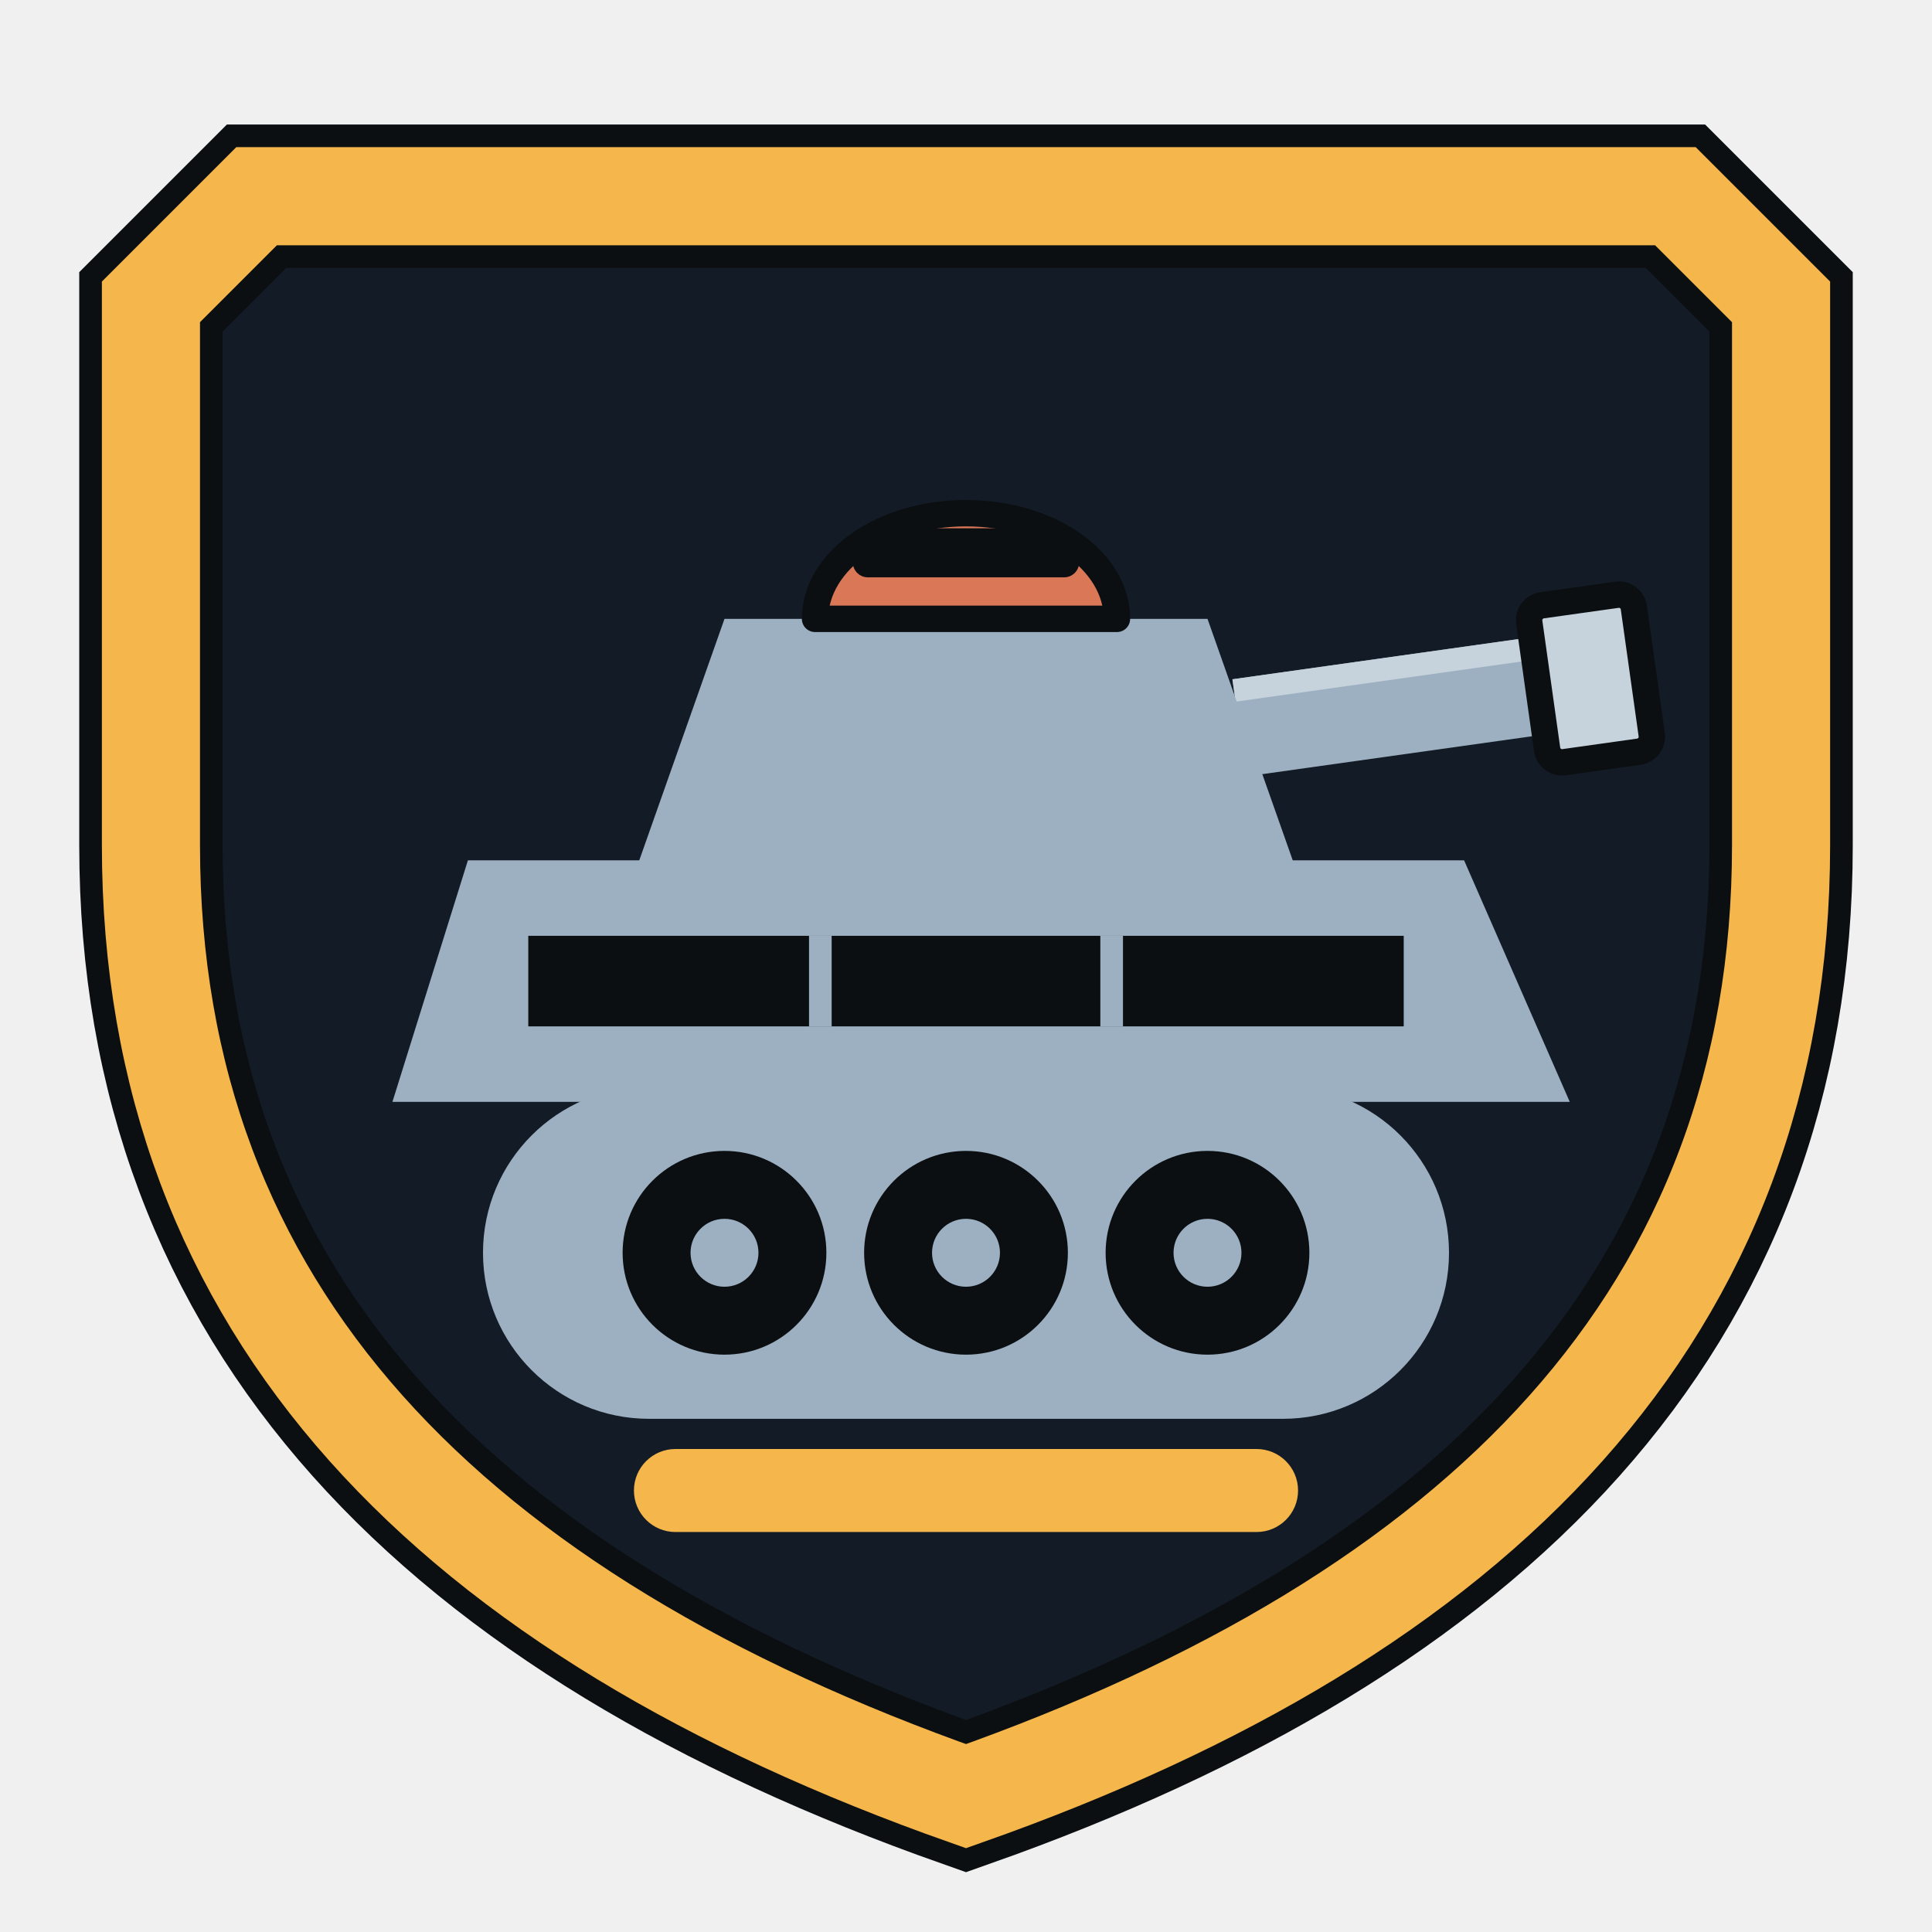
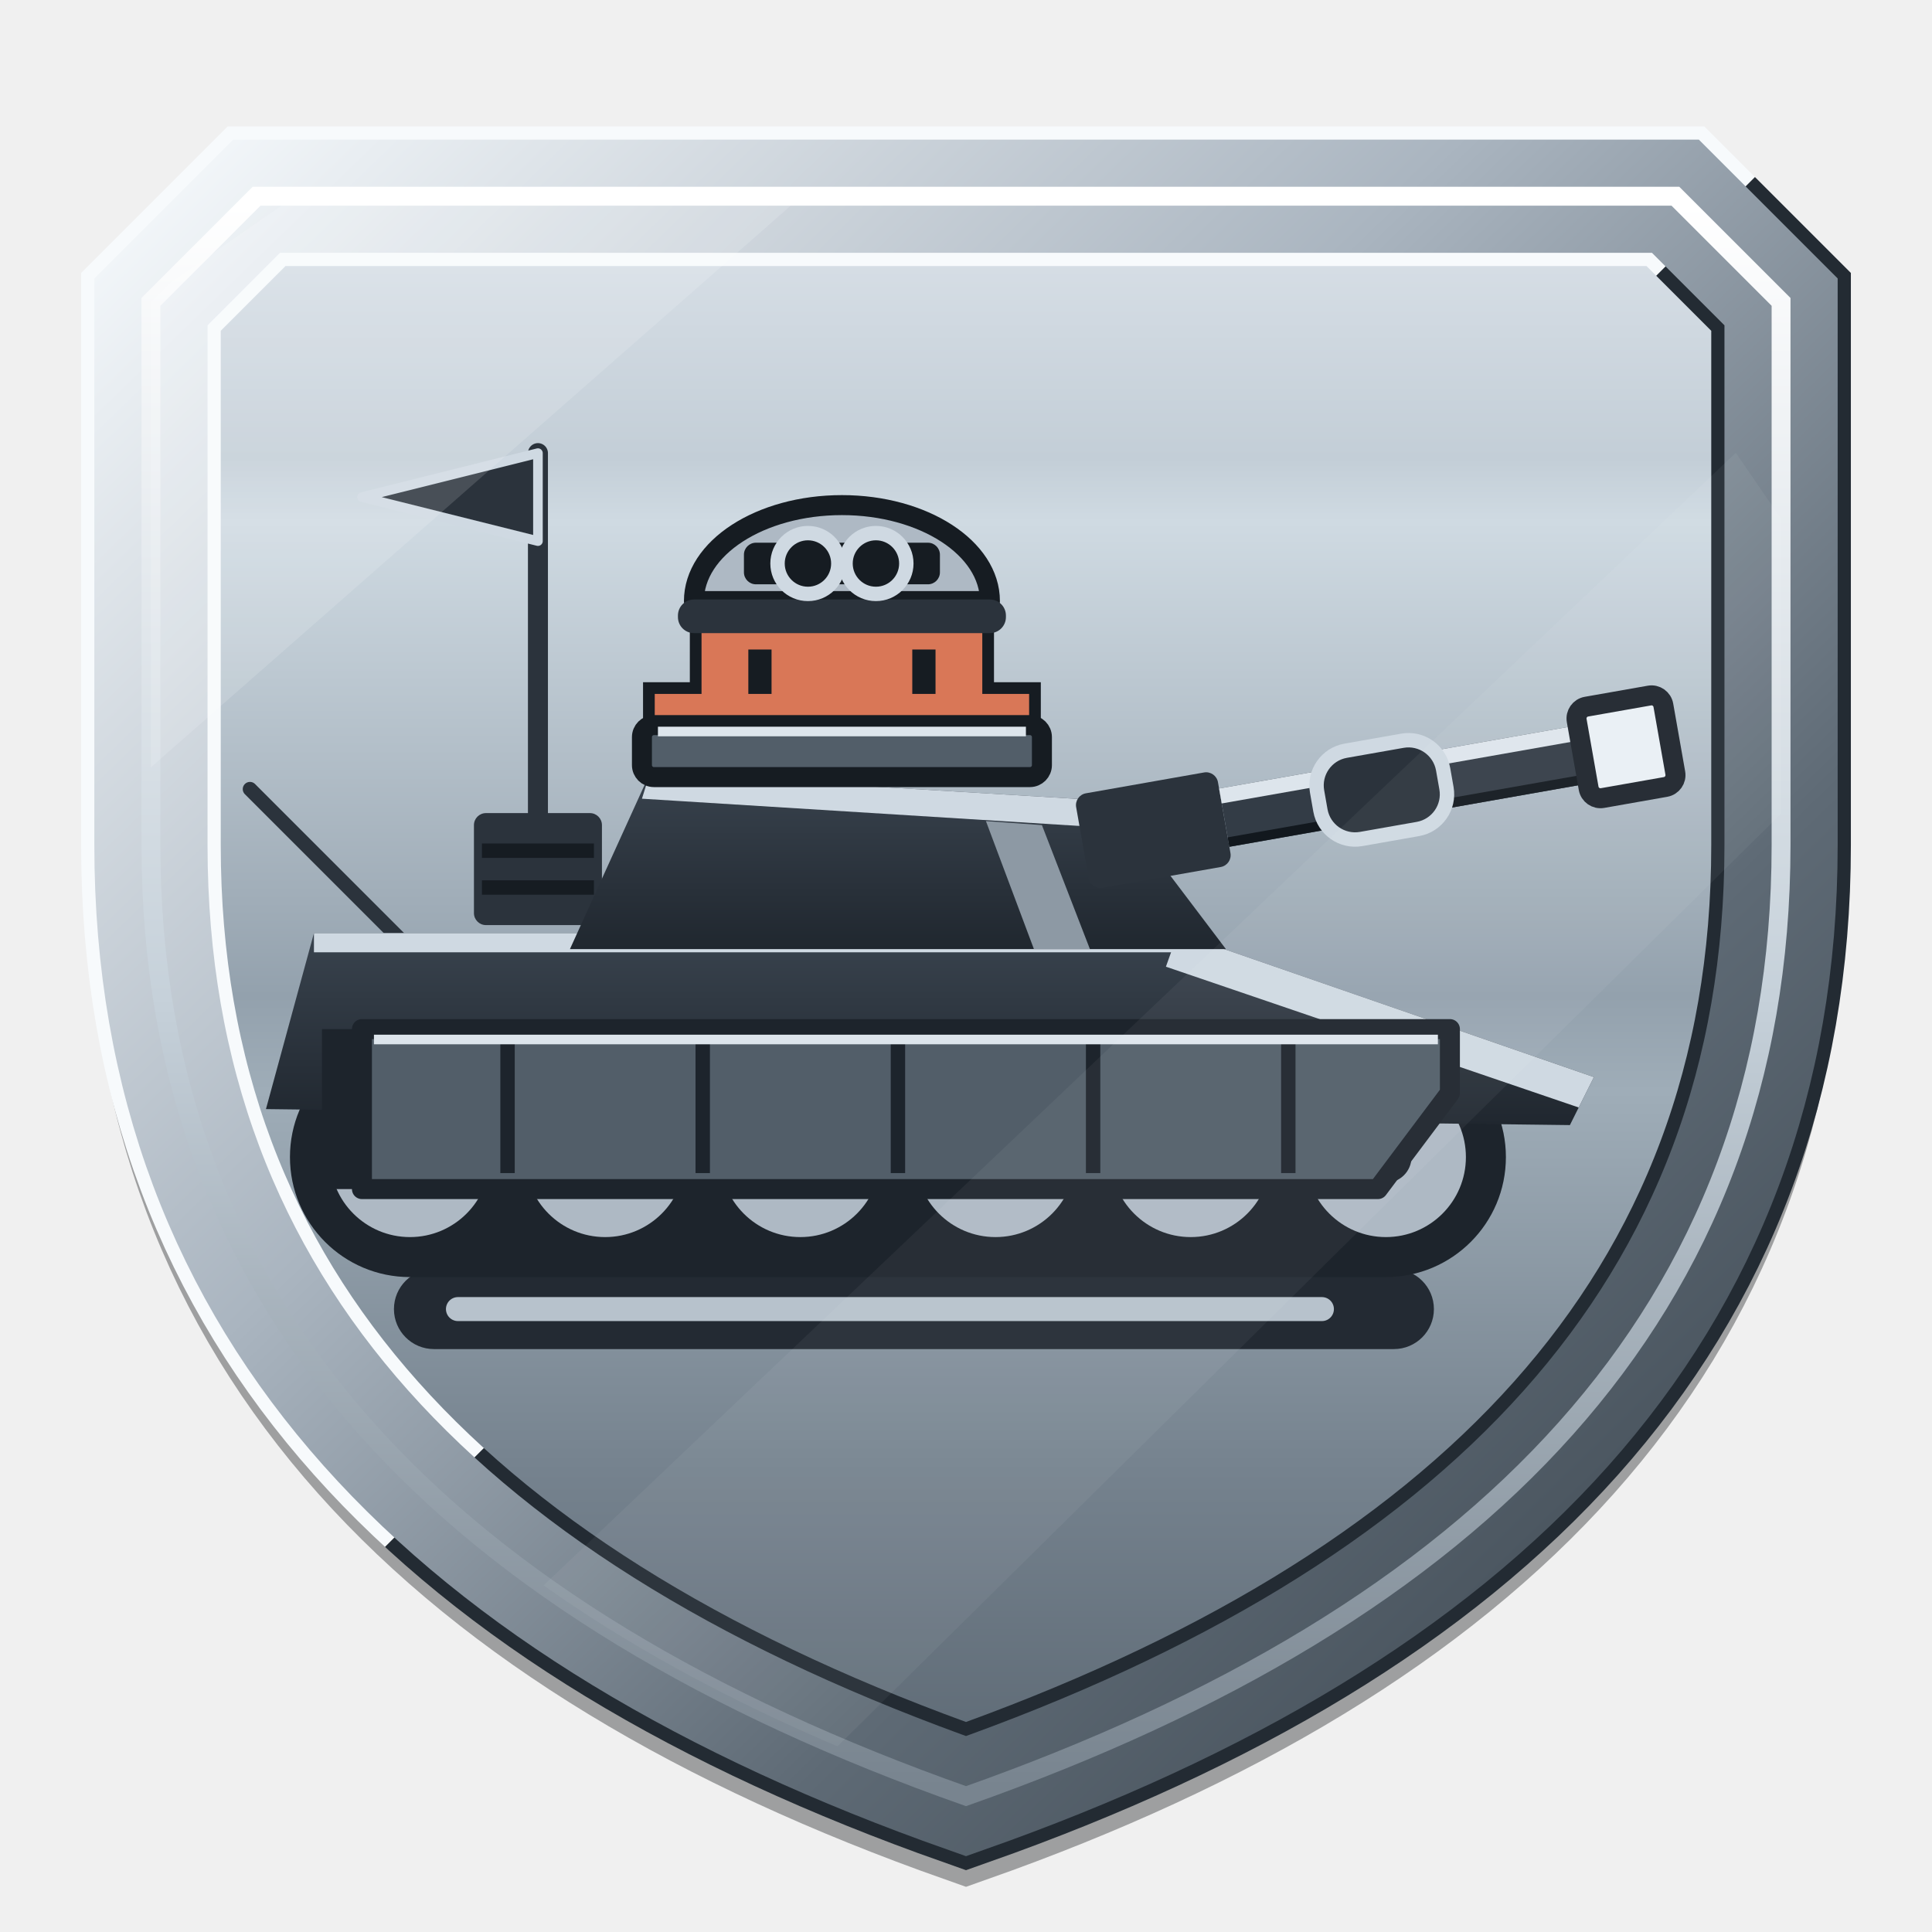
<svg xmlns="http://www.w3.org/2000/svg" viewBox="0 0 256 256" role="img" aria-label="Claude of Tanks">
-   <path d="M34 26 H222 L236 40 V112 C236 174 196 214 128 238 C60 214 20 174 20 112 V40 Z" fill="#131c26" stroke="#0b0f12" stroke-width="19" stroke-linejoin="miter" />
-   <path d="M34 26 H222 L236 40 V112 C236 174 196 214 128 238 C60 214 20 174 20 112 V40 Z" fill="none" stroke="#f5b64b" stroke-width="13" stroke-linejoin="miter" />
-   <rect x="84" y="192" width="88" height="11" rx="5.5" fill="#f5b64b" />
-   <g transform="rotate(-8 178 94)">
-     <rect x="164" y="88" width="44" height="13" fill="#9db0c2" />
-     <rect x="164" y="88" width="44" height="3" fill="#c6d2dc" />
-     <rect x="204" y="84" width="14" height="21" rx="2" fill="#c6d2dc" stroke="#0b0f12" stroke-width="3.5" />
+   <defs>
+     <clipPath id="cotHatchClipM">
+       <rect x="70" y="26" width="68" height="44" />
+     </clipPath>
+     <clipPath id="cotShieldClipM">
+       <path d="M34 26 H222 L236 40 V112 C236 174 196 214 128 238 C60 214 20 174 20 112 V40 Z" />
+     </clipPath>
+     <clipPath id="cotLightHalfM">
+       <path d="M-20 -20 H276 L-20 276 Z" />
+     </clipPath>
+     <clipPath id="cotDarkHalfM">
+       <path d="M276 -20 V276 H-20 Z" />
+     </clipPath>
+     <linearGradient id="cotFieldSteelM" x1="0" y1="0" x2="0" y2="1">
+       <stop offset="0" stop-color="#dbe2e9" />
+       <stop offset=".16" stop-color="#c3ced7" />
+       <stop offset=".2" stop-color="#cfdae2" />
+       <stop offset=".44" stop-color="#a0adb8" />
+       <stop offset=".5" stop-color="#93a1ad" />
+       <stop offset=".56" stop-color="#9fadb8" />
+       <stop offset=".8" stop-color="#75828e" />
+       <stop offset="1" stop-color="#5c6873" />
+     </linearGradient>
+     <linearGradient id="cotBandSteelM" x1="0" y1="0" x2="1" y2="1">
+       <stop offset="0" stop-color="#f2f6f9" />
+       <stop offset=".38" stop-color="#aab5c0" />
+       <stop offset=".7" stop-color="#5e6a75" />
+       <stop offset="1" stop-color="#39434c" />
+     </linearGradient>
+     <linearGradient id="cotGrooveM" x1="0" y1="0" x2="0" y2="1">
+       <stop offset="0" stop-color="#ffffff" />
+       <stop offset=".5" stop-color="#c6d1da" />
+       <stop offset="1" stop-color="#78848f" />
+     </linearGradient>
+     <linearGradient id="cotHullM" x1="0" y1="0" x2="0" y2="1">
+       <stop offset="0" stop-color="#39434e" />
+       <stop offset="1" stop-color="#20272f" />
+     </linearGradient>
+   </defs>
+   <path d="M34 26 H222 L236 40 V112 C236 174 196 214 128 238 C60 214 20 174 20 112 V40 Z" transform="translate(0 3)" fill="none" stroke="#05080b" stroke-width="17" stroke-linejoin="miter" opacity=".35" />
+   <path d="M34 26 H222 L236 40 V112 C236 174 196 214 128 238 C60 214 20 174 20 112 V40 Z" fill="url(#cotFieldSteelM)" />
+   <g fill="none" stroke-linejoin="miter">
+     <path d="M34 26 H222 L236 40 V112 C236 174 196 214 128 238 C60 214 20 174 20 112 V40 Z" stroke="#f7fafc" stroke-width="18.5" clip-path="url(#cotLightHalfM)" />
+     <path d="M34 26 H222 L236 40 V112 C236 174 196 214 128 238 C60 214 20 174 20 112 V40 Z" stroke="#232b33" stroke-width="18.5" clip-path="url(#cotDarkHalfM)" />
  </g>
-   <path d="M84 116 96 82h64l12 34Z" fill="#9db0c2" />
-   <path d="M108 82a20 14 0 0 1 40 0Z" fill="#D97757" stroke="#0b0f12" stroke-width="3.5" stroke-linejoin="round" />
-   <rect x="113" y="70" width="30" height="6.5" rx="2" fill="#0b0f12" />
-   <path d="M52 146 62 114h132l14 32Z" fill="#9db0c2" />
-   <rect x="70" y="124" width="116" height="12" fill="#0b0f12" />
-   <path d="M108.7 124v12M147.3 124v12" stroke="#9db0c2" stroke-width="3" fill="none" />
-   <rect x="64" y="144" width="128" height="44" rx="22" fill="#9db0c2" />
-   <g fill="#0b0f12">
-     <circle cx="96" cy="166" r="13.5" />
-     <circle cx="128" cy="166" r="13.5" />
-     <circle cx="160" cy="166" r="13.5" />
+   <path d="M34 26 H222 L236 40 V112 C236 174 196 214 128 238 C60 214 20 174 20 112 V40 Z" fill="none" stroke="url(#cotBandSteelM)" stroke-width="15" stroke-linejoin="miter" />
+   <path d="M34 26 H222 L236 40 V112 C236 174 196 214 128 238 C60 214 20 174 20 112 V40 Z" fill="none" stroke="url(#cotGrooveM)" stroke-width="2.5" />
+   <g transform="translate(-0.8 24) scale(1.06)">
+     <rect x="50" y="136" width="130" height="10" rx="5" fill="#232a33" />
+     <path d="M58 141h108" stroke="#b7c2cc" stroke-width="3" stroke-linecap="round" fill="none" />
+     <path d="M52 96 32 76" stroke="#2b333c" stroke-width="1.8" stroke-linecap="round" fill="none" />
+     <path d="M68 84V34" stroke="#2b333c" stroke-width="2.5" stroke-linecap="round" fill="none" />
+     <path d="M68 34 46 39.5 68 45Z" fill="#2b333c" stroke="#cfd9e2" stroke-width="1.2" stroke-linejoin="round" />
+     <path d="M52 107h122a15 15 0 0 1 0 30H52a15 15 0 0 1 0-30Z" fill="#1d242c" />
+     <g fill="#aeb9c4">
+       <circle cx="52" cy="122" r="10" />
+       <circle cx="76.4" cy="122" r="10" />
+       <circle cx="100.8" cy="122" r="10" />
+       <circle cx="125.2" cy="122" r="10" />
+       <circle cx="149.6" cy="122" r="10" />
+       <circle cx="174" cy="122" r="10" />
+     </g>
+     <g fill="#1d242c">
+       <circle cx="52" cy="122" r="3.2" />
+       <circle cx="76.4" cy="122" r="3.2" />
+       <circle cx="100.8" cy="122" r="3.2" />
+       <circle cx="125.2" cy="122" r="3.2" />
+       <circle cx="149.6" cy="122" r="3.2" />
+       <circle cx="174" cy="122" r="3.2" />
+     </g>
+     <path d="M34 116 40 94h108l52 18-3 6Z" fill="url(#cotHullM)" />
+     <path d="M148 94l52 18-1.9 3.8-51.6-17.6Z" fill="#cfd9e2" />
+     <rect x="40" y="94" width="108" height="2.4" fill="#cfd9e2" />
+     <path d="M46 106h136v8l-9 12H46Z" fill="#525e69" stroke="#1d242c" stroke-width="2.5" stroke-linejoin="round" />
+     <rect x="41" y="106" width="5" height="20" fill="#1d242c" />
+     <g stroke="#1d242c" stroke-width="1.8">
+       <path d="M64.2 107.5V124M88.6 107.5V124M113 107.5V124M137.4 107.5V124M161.8 107.5V124" />
+     </g>
+     <path d="M47.5 107.3h133" stroke="#dde5ec" stroke-width="1.2" fill="none" />
+     <rect x="60" y="79" width="16" height="14" rx="1.5" fill="#2b333c" />
+     <path d="M61 83.7h14M61 88.3h14" stroke="#161c22" stroke-width="1.8" />
+     <path d="M72 96 82 74l58 3.5L154 96Z" fill="url(#cotHullM)" />
+     <path d="M82 74 140 77.5 138.8 80.8 81 77.2Z" fill="#cfd9e2" />
+     <path d="M124 80l7 .5 6 15.5h-7Z" fill="#8d99a4" />
+     <rect x="91" y="57" width="30" height="12" fill="#161c22" />
+     <g clip-path="url(#cotHatchClipM)">
+       <path clip-rule="evenodd" fill-rule="evenodd" fill="#D97757" stroke="#161c22" stroke-width="1.5" paint-order="stroke" transform="translate(82.6 42.75) scale(1.95)" d="M20.998 10.949H24v3.102h-3v3.028h-1.487V20H18v-2.921h-1.487V20H15v-2.921H9V20H7.488v-2.921H6V20H4.487v-2.921H3V14.05H0V10.95h3V5h17.998v5.949zM6 10.949h1.488V8.102H6v2.847zm10.51 0H18V8.102h-1.49v2.847z" />
+     </g>
+     <rect x="81" y="68" width="50" height="6.5" rx="1.5" fill="#525e69" stroke="#161c22" stroke-width="2.5" />
+     <path d="M83 68.8h46" stroke="#dde5ec" stroke-width="1.2" fill="none" />
+     <path d="M87.5 52.5a18.5 12 0 0 1 37 0Z" fill="#aeb9c4" stroke="#161c22" stroke-width="2.5" stroke-linejoin="round" />
+     <rect x="85.5" y="52.3" width="41" height="4.2" rx="2" fill="#2b333c" />
+     <rect x="93.75" y="45.2" width="24.5" height="5.2" rx="1.5" fill="#161c22" />
+     <circle cx="101.75" cy="47.8" r="3.8" fill="#161c22" stroke="#cfd9e2" stroke-width="1.8" />
+     <circle cx="110.25" cy="47.8" r="3.8" fill="#161c22" stroke="#cfd9e2" stroke-width="1.8" />
+     <g transform="rotate(-10 140 82)">
+       <rect x="136" y="76" width="18" height="12" rx="1.5" fill="#2b333c" />
+       <rect x="154" y="78.3" width="48" height="7.4" fill="#333c46" />
+       <rect x="154" y="78.3" width="48" height="1.9" fill="#dde5ec" />
+       <rect x="154" y="84.5" width="48" height="1.2" fill="#12181e" />
+       <rect x="166" y="76.4" width="16" height="11.2" rx="4.4" fill="#2b333c" stroke="#cfd9e2" stroke-width="1.8" />
+       <rect x="199.5" y="76.2" width="11" height="11.6" rx="1.5" fill="#e9eff4" stroke="#1d242c" stroke-width="2.5" />
+     </g>
  </g>
-   <g fill="#9db0c2">
-     <circle cx="96" cy="166" r="4.5" />
-     <circle cx="128" cy="166" r="4.5" />
-     <circle cx="160" cy="166" r="4.5" />
+   <g clip-path="url(#cotShieldClipM)">
+     <path d="M-10 60 L120 -30 L170 -30 L-10 128 Z" fill="#ffffff" opacity=".14" />
+     <path d="M30 250 L230 60 L252 92 L80 262 Z" fill="#ffffff" opacity=".05" />
  </g>
</svg>
